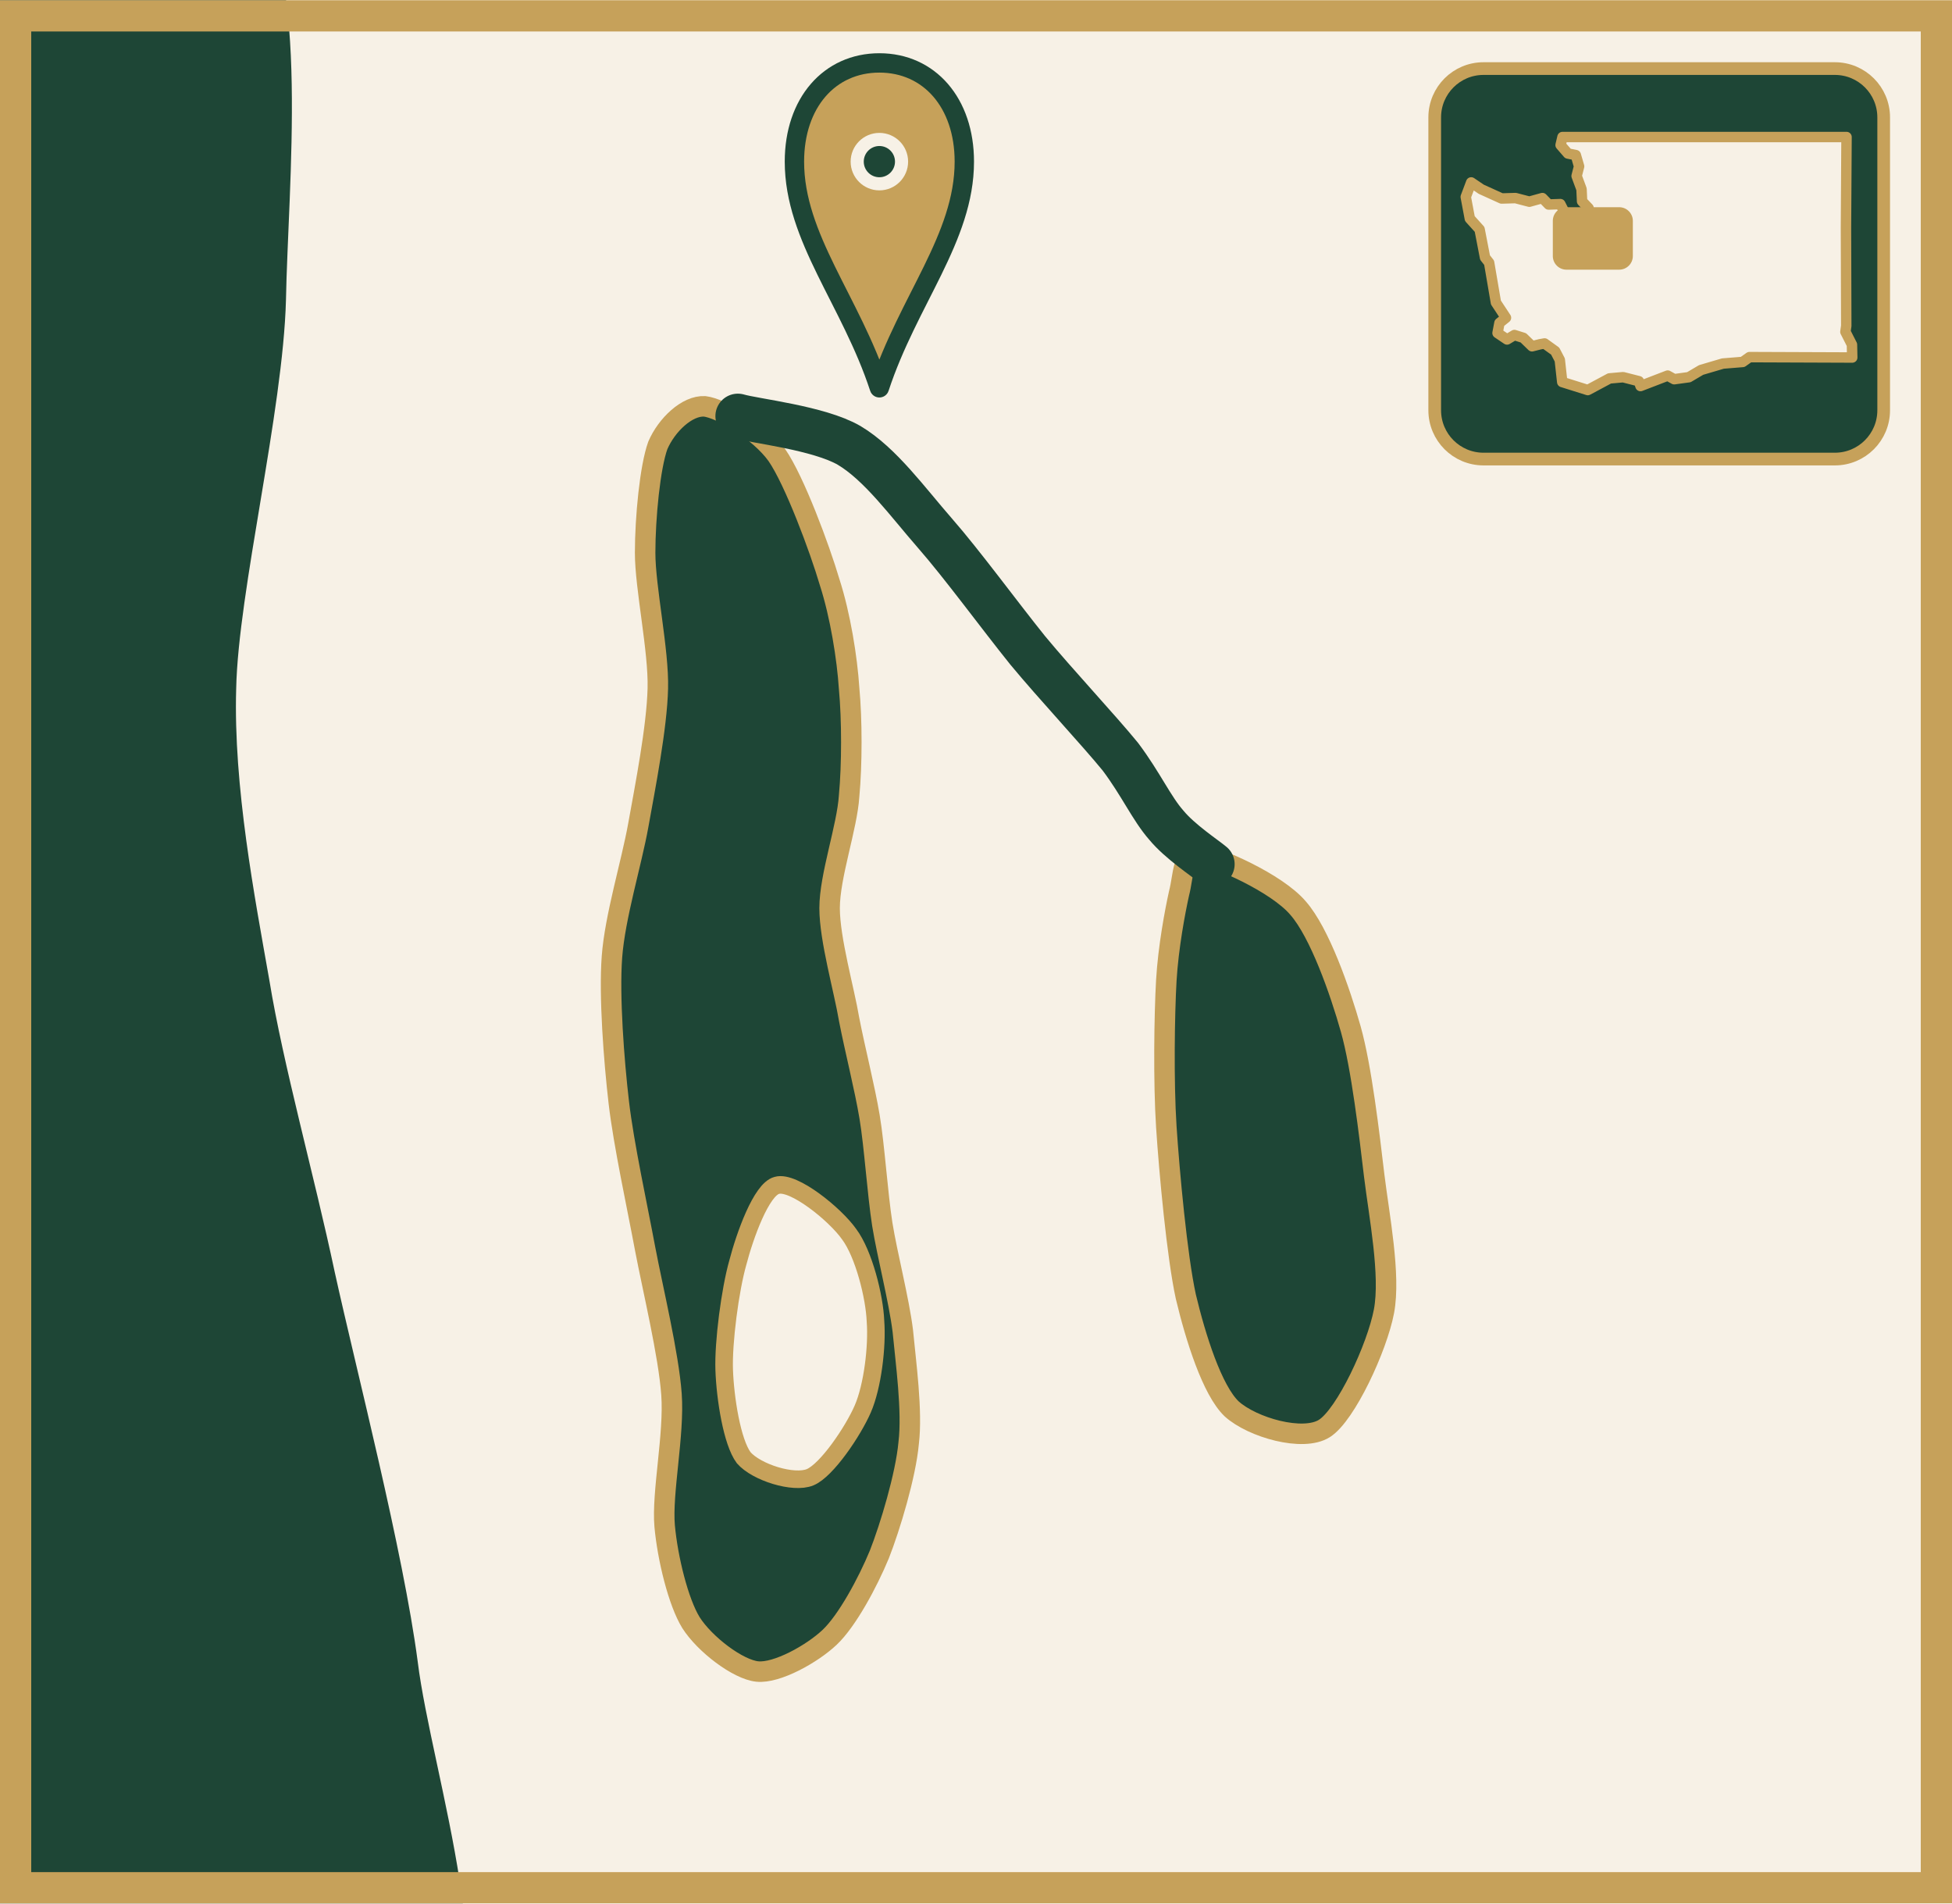
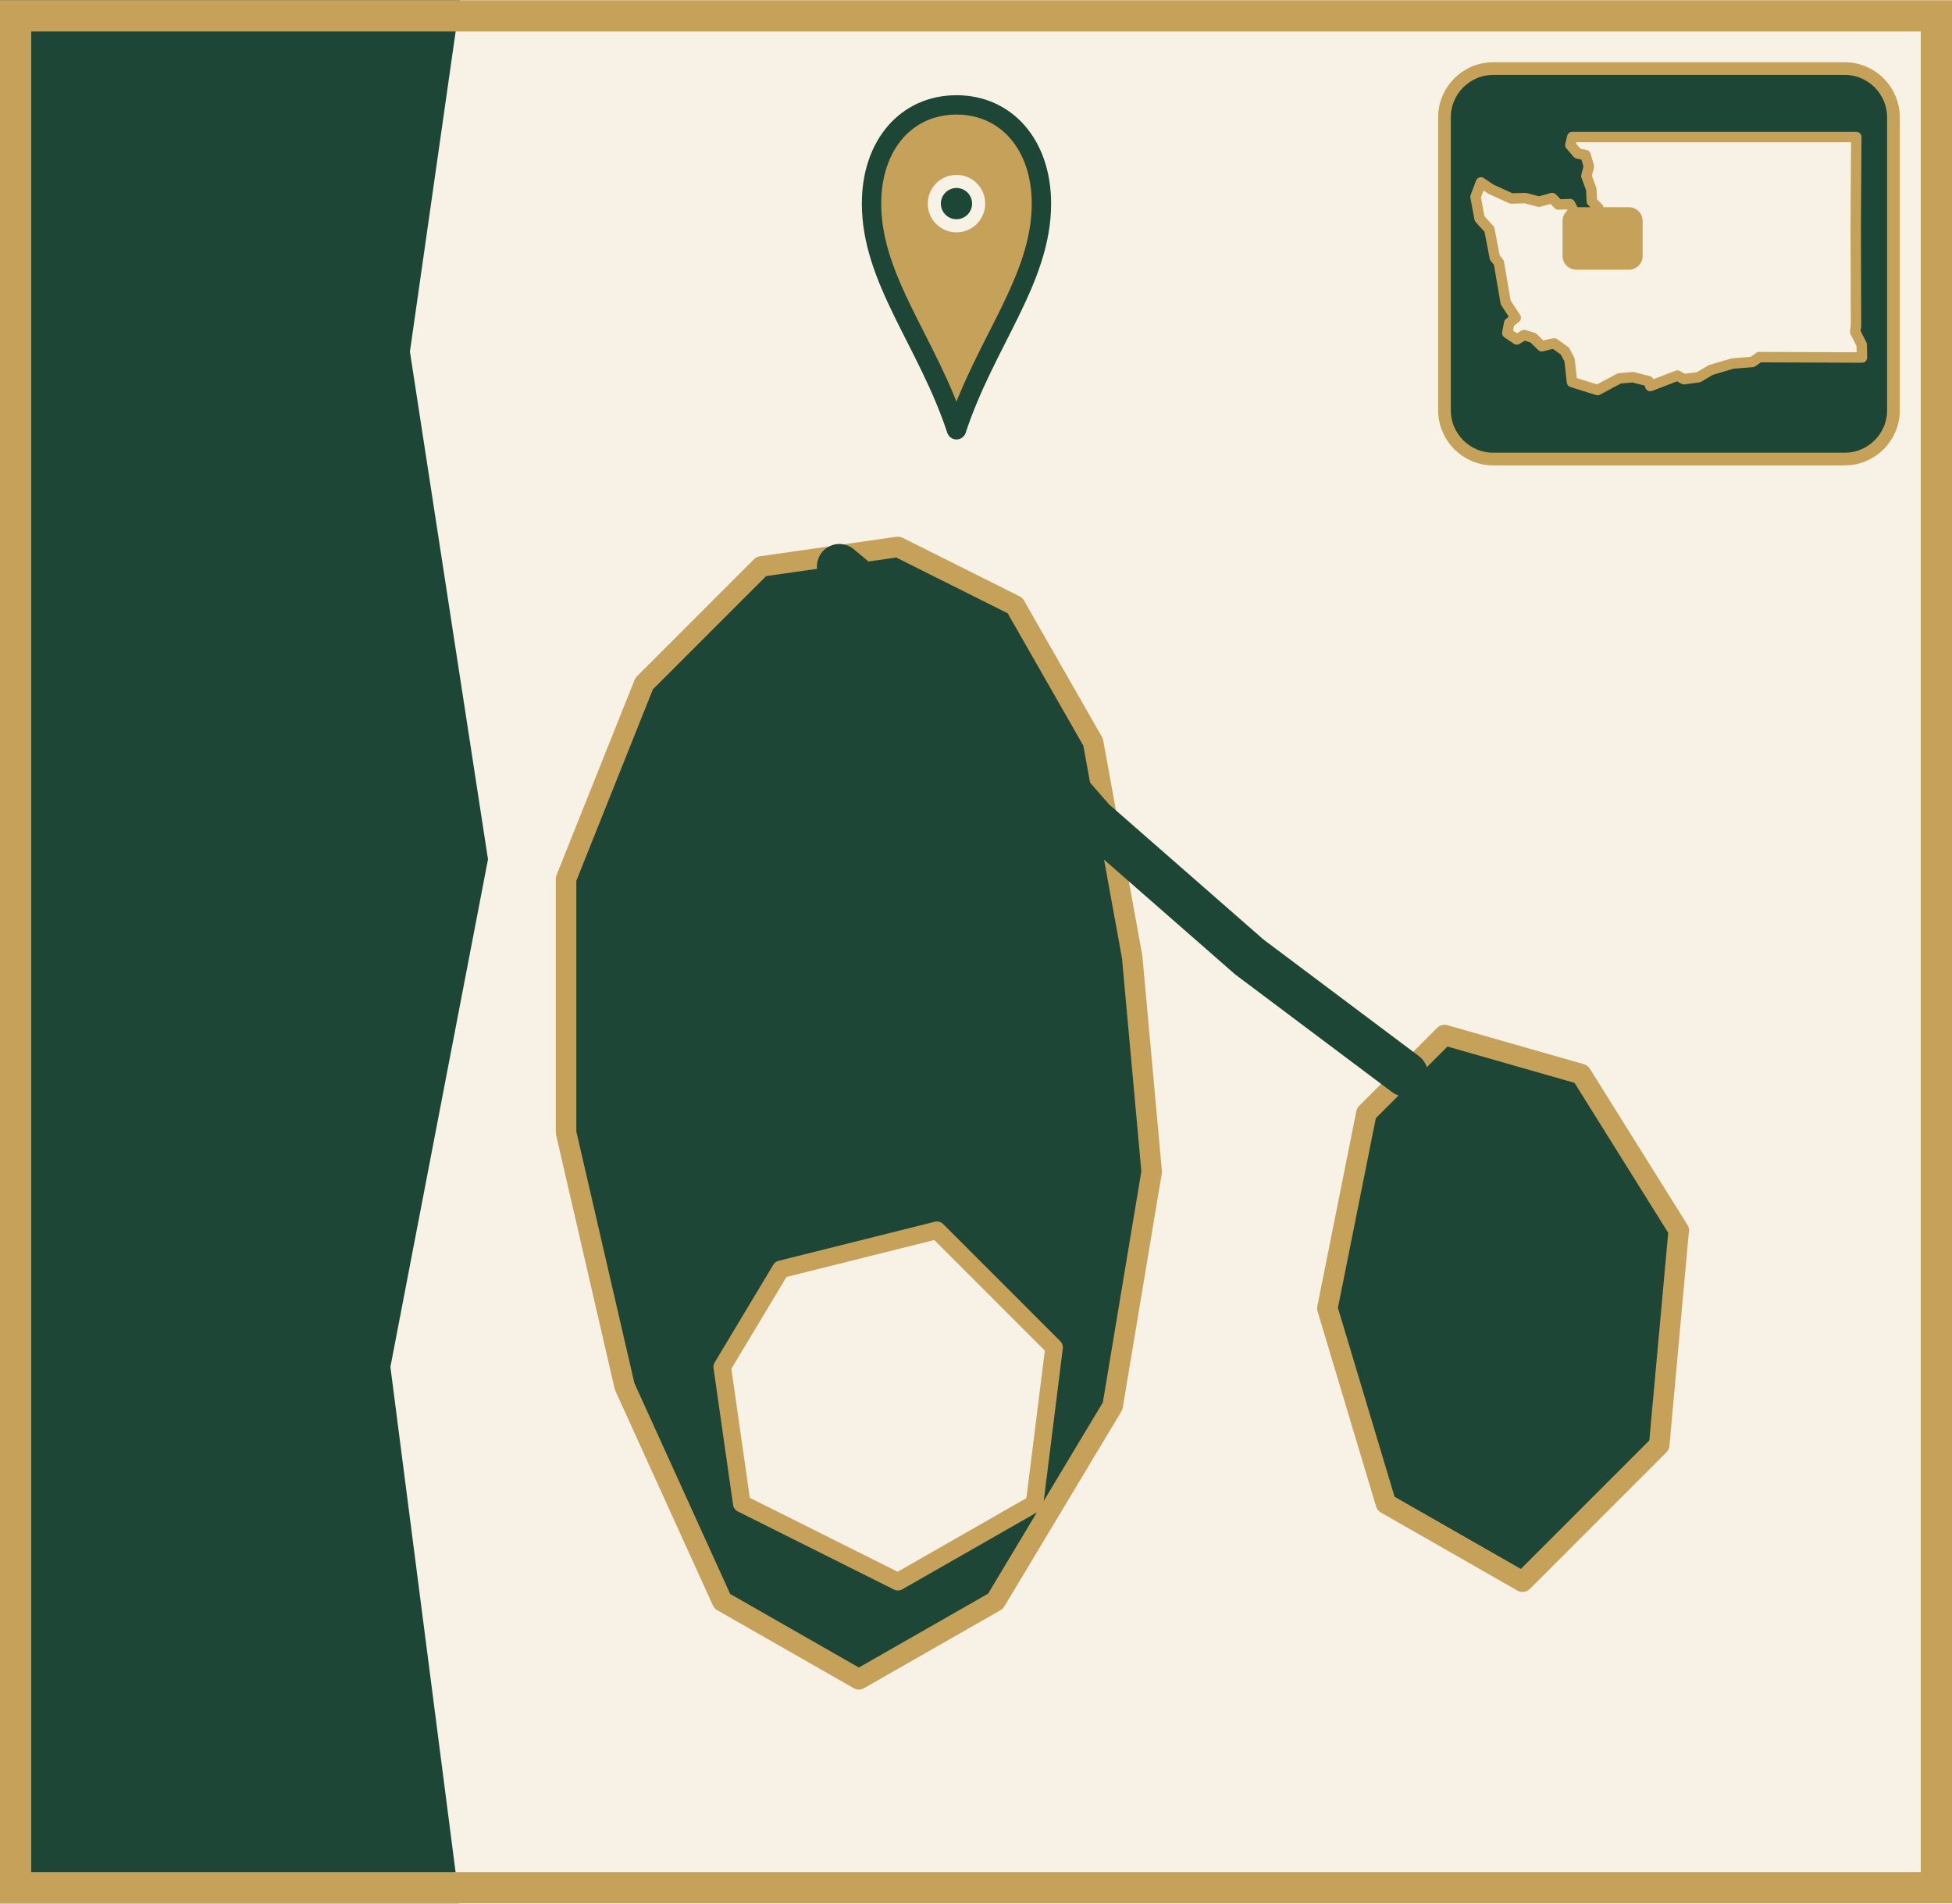
<svg xmlns="http://www.w3.org/2000/svg" viewBox="0 0 200 194.95" width="1200" height="1170">
  <defs>
    <clipPath id="card">
      <rect width="200" height="194.95" />
    </clipPath>
  </defs>
  <g clip-path="url(#card)">
    <rect width="200" height="194.95" fill="#f7f1e6" />
-     <path fill="#1e4636" d="M25.9,-9.2 C31.8,-3.6 29.5,19.3 29.3,30.7 C29.0,42.1 24.4,60.6 24.2,70.5 C23.9,80.5 26.1,91.9 27.6,100.4 C29.0,109.0 32.2,120.4 34.3,130.3 C36.5,140.3 41.3,158.8 42.8,170.2 C44.2,181.6 52.3,205.4 44.5,210.1 C36.6,214.7 -3.9,234.1 -12.0,202.9 C-20.1,171.8 -17.4,22.3 -12.0,-8.0 C-6.6,-38.3 20.0,-14.7 25.9,-9.2 Z" />
-     <path fill="#1e4636" stroke="#c6a15a" stroke-width="2.1" stroke-linejoin="round" d="M72.2,41.6 C73.9,41.8 77.8,44.1 79.6,46.6 C81.4,49.2 84.0,56.2 85.0,59.6 C86.1,63.0 86.8,67.4 87.0,70.5 C87.3,73.7 87.3,78.3 87.0,81.5 C86.8,84.7 85.0,89.7 85.0,93.0 C85.0,96.2 86.5,101.4 87.0,104.4 C87.6,107.5 88.6,111.4 89.1,114.4 C89.6,117.4 89.9,122.2 90.4,125.4 C90.9,128.5 92.1,133.1 92.5,136.3 C92.8,139.5 93.5,144.5 93.1,147.8 C92.8,151.1 91.2,156.4 90.1,159.2 C88.9,162.1 86.8,166.0 85.0,167.7 C83.2,169.4 79.6,171.4 77.6,171.2 C75.6,171.0 72.2,168.4 70.8,166.2 C69.5,164.1 68.4,159.6 68.1,156.3 C67.8,152.9 69.1,146.9 68.8,142.8 C68.5,138.7 66.9,132.1 66.1,127.9 C65.3,123.6 63.9,117.2 63.4,112.9 C62.9,108.6 62.4,102.0 62.7,98.0 C63.0,93.9 64.7,88.4 65.4,84.5 C66.1,80.6 67.3,74.5 67.4,70.5 C67.5,66.6 66.1,60.2 66.1,56.6 C66.1,53.0 66.6,47.8 67.4,45.6 C68.3,43.5 70.4,41.5 72.2,41.6 Z" />
-     <path fill="#f7f1e6" stroke="#c6a15a" stroke-width="1.8" stroke-linejoin="round" d="M79.6,121.4 C81.3,120.9 85.6,124.4 87.0,126.4 C88.5,128.4 89.6,132.8 89.7,135.3 C89.9,137.9 89.4,142.0 88.4,144.3 C87.4,146.6 84.7,150.6 83.0,151.3 C81.3,152.0 77.5,150.8 76.2,149.3 C75.0,147.7 74.3,143.2 74.2,140.3 C74.1,137.5 74.8,132.1 75.6,129.3 C76.3,126.6 78.0,121.8 79.6,121.4 Z" />
-     <path fill="#1e4636" stroke="#c6a15a" stroke-width="2.1" stroke-linejoin="round" d="M122.9,87.5 C124.6,87.7 130.8,90.4 133.0,93.0 C135.2,95.5 137.3,101.5 138.4,105.4 C139.5,109.3 140.3,116.2 140.8,120.4 C141.3,124.5 142.5,130.6 141.8,134.3 C141.1,138.0 137.9,144.9 135.7,146.3 C133.5,147.7 128.3,146.2 126.2,144.3 C124.2,142.4 122.5,137.0 121.5,132.8 C120.6,128.7 119.8,120.0 119.5,115.4 C119.2,110.8 119.3,103.9 119.5,100.4 C119.7,97.0 120.4,93.3 120.8,91.5 C121.3,89.6 121.1,87.3 122.9,87.5 Z" />
-     <path fill="none" stroke="#1e4636" stroke-width="4.6" stroke-linecap="round" stroke-linejoin="round" d="M124.2,88.5 C123.5,87.9 120.9,86.2 119.5,84.5 C118.0,82.8 116.9,80.3 114.8,77.5 C112.6,74.8 108.2,70.1 105.3,66.6 C102.4,63.0 98.6,57.8 95.8,54.6 C93.0,51.4 90.2,47.5 87.0,45.6 C83.9,43.8 77.3,43.1 75.6,42.6" />
-     <g transform="translate(147.0 7.0)">
+     <path fill="#1e4636" d="M-6.0,-6.0 L48.0,-6.0 L42.0,36.0 L50.0,88.0 L40.0,140.0 L48.0,202.0 L-6.0,202.0 Z" />
+     <path fill="#1e4636" stroke="#c6a15a" stroke-width="2.1" stroke-linejoin="round" d="M92.0,56.0 L104.0,62.0 L112.0,76.0 L116.0,98.0 L118.0,120.0 L114.0,144.0 L102.0,164.0 L88.0,172.0 L74.0,164.0 L64.0,142.0 L58.0,116.0 L58.0,90.0 L66.0,70.0 L78.0,58.0 Z" />
+     <path fill="#f7f1e6" stroke="#c6a15a" stroke-width="1.8" stroke-linejoin="round" d="M80.0,130.0 L96.0,126.0 L108.0,138.0 L106.0,154.0 L92.0,162.0 L76.0,154.0 L74.0,140.0 Z" />
+     <path fill="#1e4636" stroke="#c6a15a" stroke-width="2.1" stroke-linejoin="round" d="M148.0,106.0 L162.0,110.0 L172.0,126.0 L170.0,148.0 L156.0,162.0 L142.0,154.0 L136.0,134.0 L140.0,114.0 Z" />
+     <path fill="none" stroke="#1e4636" stroke-width="4.6" stroke-linecap="round" stroke-linejoin="round" d="M144.0,110.0 L128.0,98.0 L112.0,84.0 L98.0,68.0 L86.0,58.0" />
+     <g transform="translate(148.0 7.0)">
      <rect width="46.0" height="40.0" rx="5" fill="#1e4636" stroke="#c6a15a" stroke-width="1.3" />
      <path fill="#f7f1e6" stroke="#c6a15a" stroke-width="5" stroke-linejoin="round" transform="translate(1.4 -5.1) scale(0.214)" d="M190.62,56.60 190.35,100.05 190.49,146.96 190.09,149.84 193.22,155.99 193.35,162.14 144.16,161.95 140.91,164.26 131.41,165.03 121.00,168.10 115.14,171.56 108.12,172.52 105.00,170.79 91.98,175.79 91.20,173.48 83.66,171.56 77.15,172.14 66.74,177.71 54.51,173.87 53.34,163.30 51.13,159.07 46.05,155.41 43.84,155.80 40.06,156.76 35.90,152.72 31.61,151.38 28.09,153.49 23.54,150.42 24.45,145.61 27.57,143.11 22.76,135.81 19.51,116.77 17.55,114.28 14.95,100.82 10.27,95.63 8.32,85.25 10.92,78.33 15.73,81.59 25.49,86.02 32.13,85.82 38.76,87.55 45.01,85.82 48.00,88.90 53.60,88.71 57.50,96.40 60.36,95.82 60.88,106.20 62.58,115.62 64.92,114.66 62.58,106.59 63.23,98.70 67.13,90.63 64.01,87.36 63.75,81.59 61.40,75.25 62.58,70.64 61.01,65.25 57.24,64.49 53.73,60.45 54.64,56.60Z" />
      <rect x="12.1" y="14.2" width="8.2" height="6.4" rx="1.4" fill="#c6a15a" />
    </g>
-     <g transform="translate(90.1 39.7) scale(0.64)">
+     <g transform="translate(98.0 44.0) scale(0.64)">
      <path fill="#c6a15a" stroke="#1e4636" stroke-width="3.1" stroke-linejoin="round" d="M0,0 C-4.6,-14 -13.6,-24 -13.6,-36.2 C-13.6,-45.6 -8,-52 0,-52 C8,-52 13.6,-45.6 13.6,-36.2 C13.6,-24 4.6,-14 0,0 Z" />
      <circle cx="0" cy="-36.2" r="4.6" fill="#f7f1e6" />
      <circle cx="0" cy="-36.2" r="2.5" fill="#1e4636" />
    </g>
  </g>
  <rect x="1.6" y="1.6" width="196.8" height="191.75" fill="none" stroke="#c6a15a" stroke-width="3.2" />
</svg>
